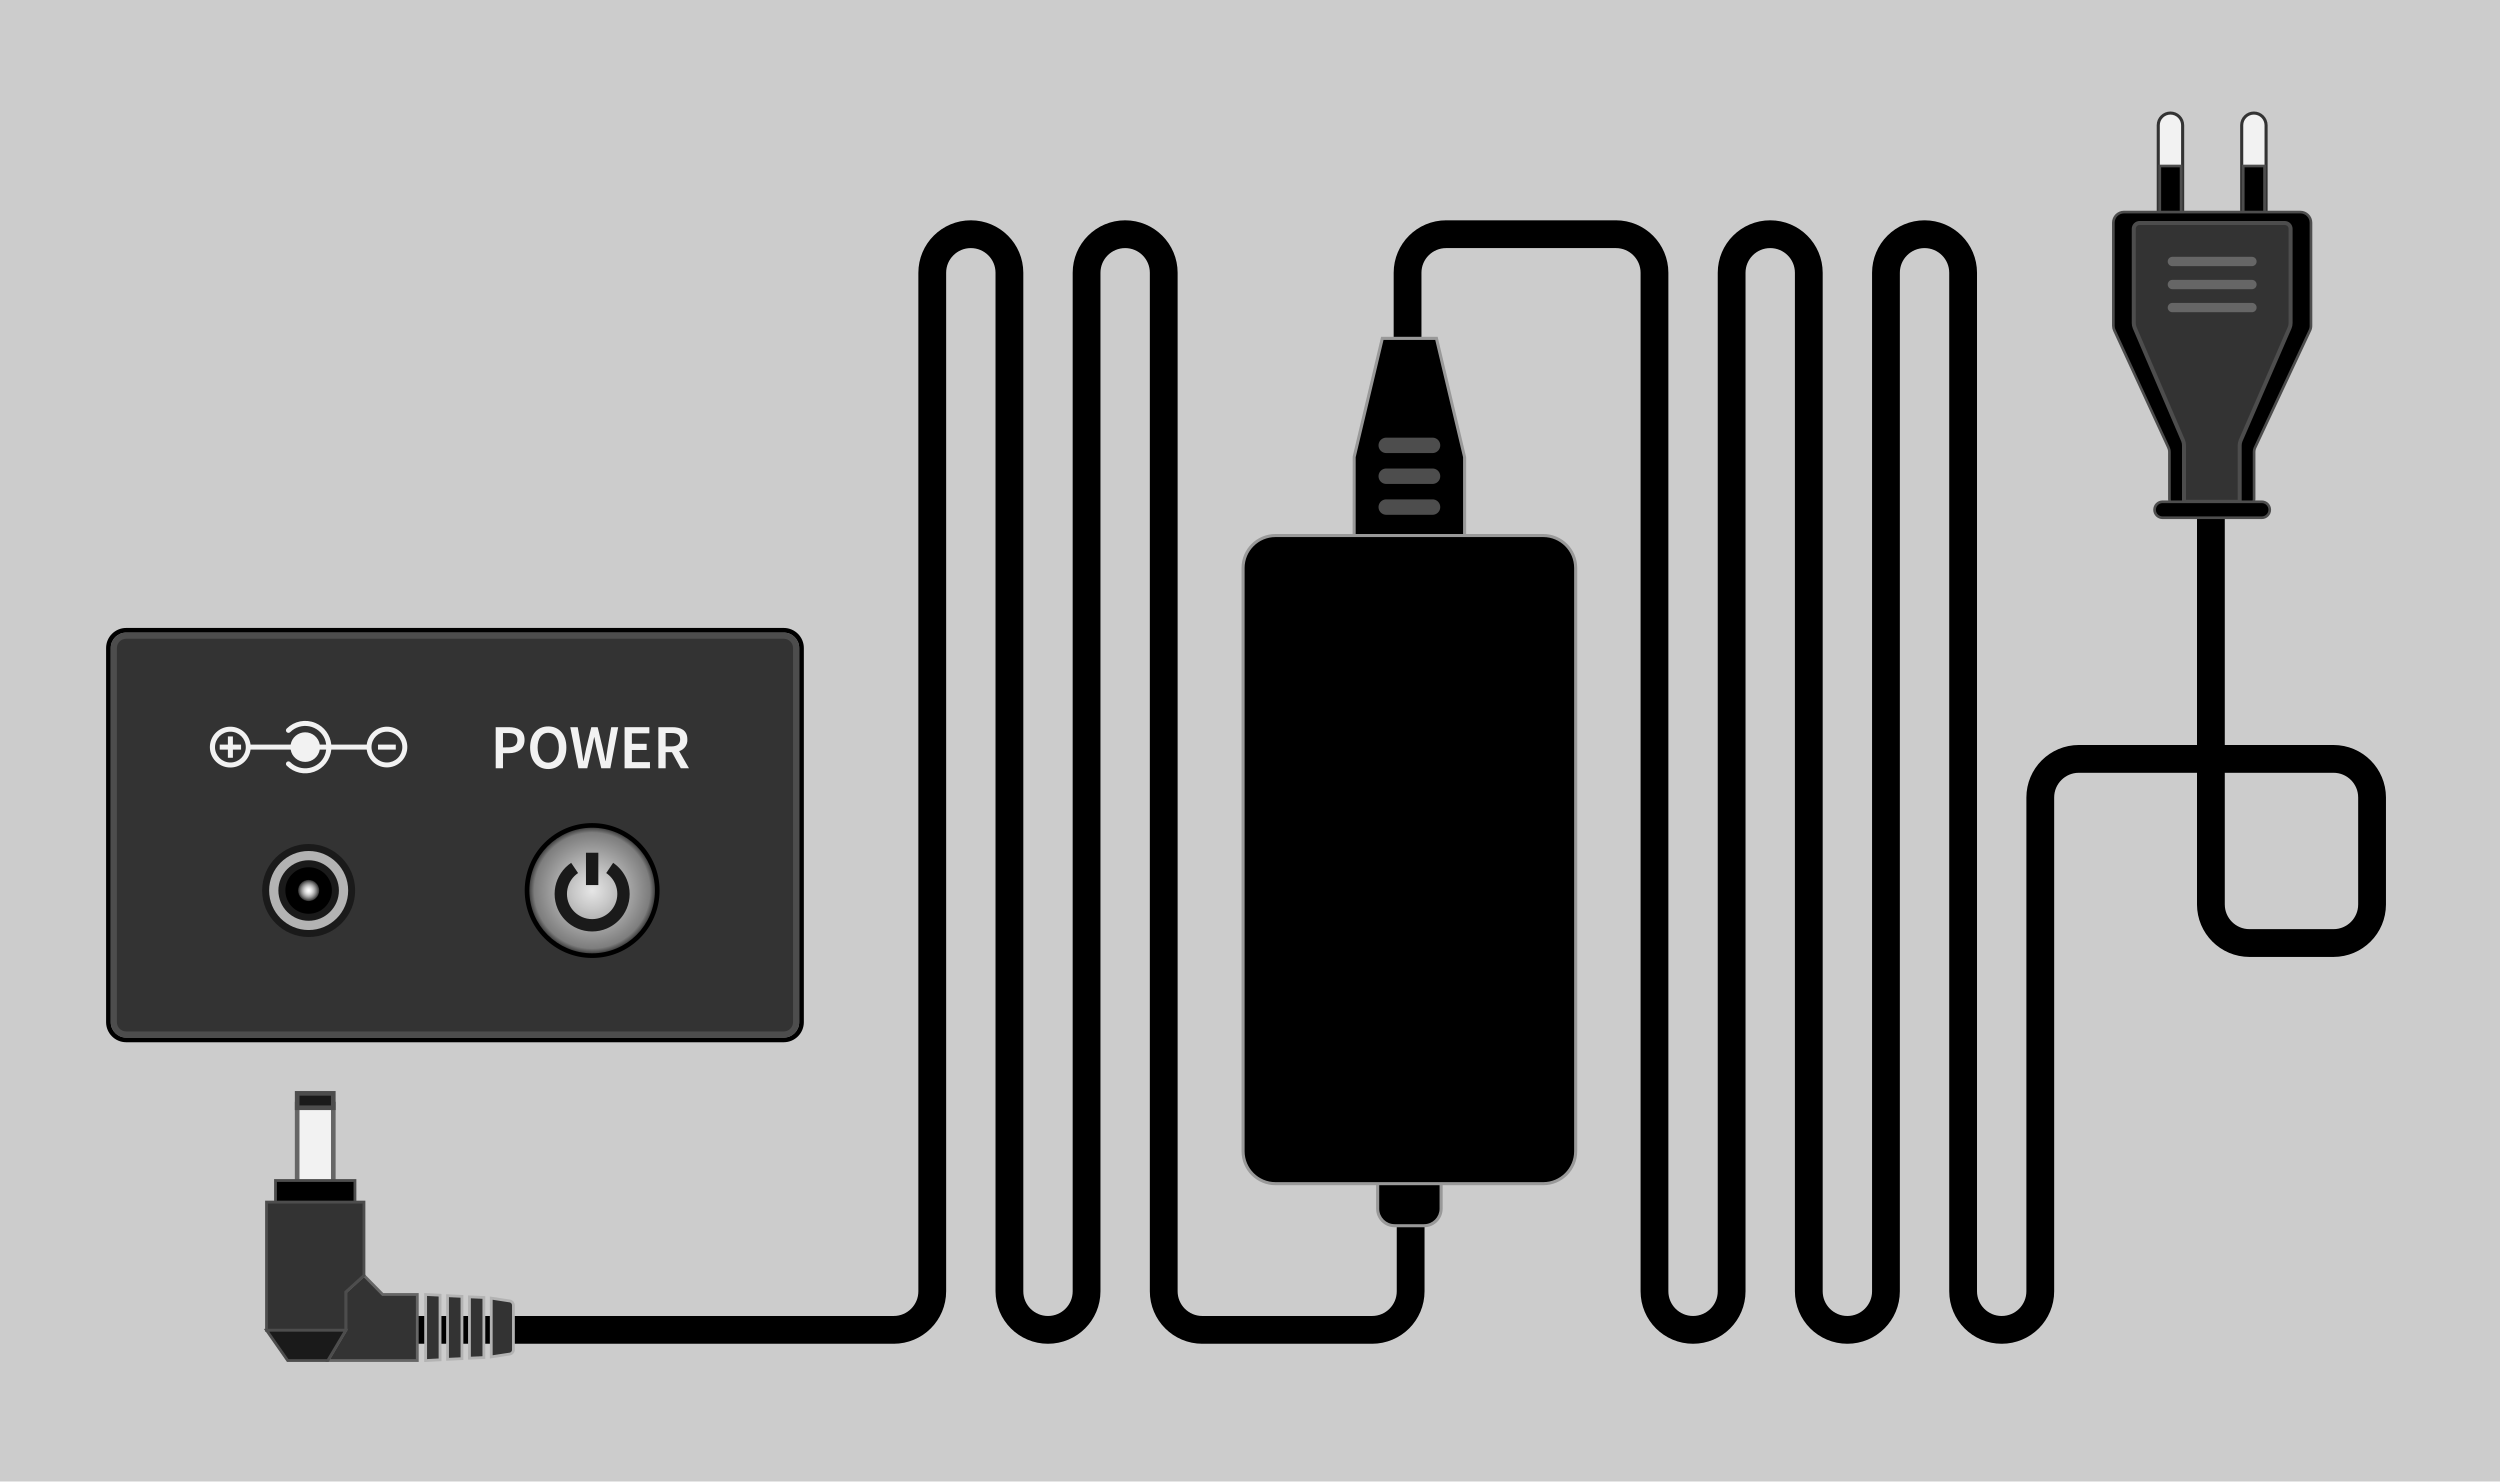
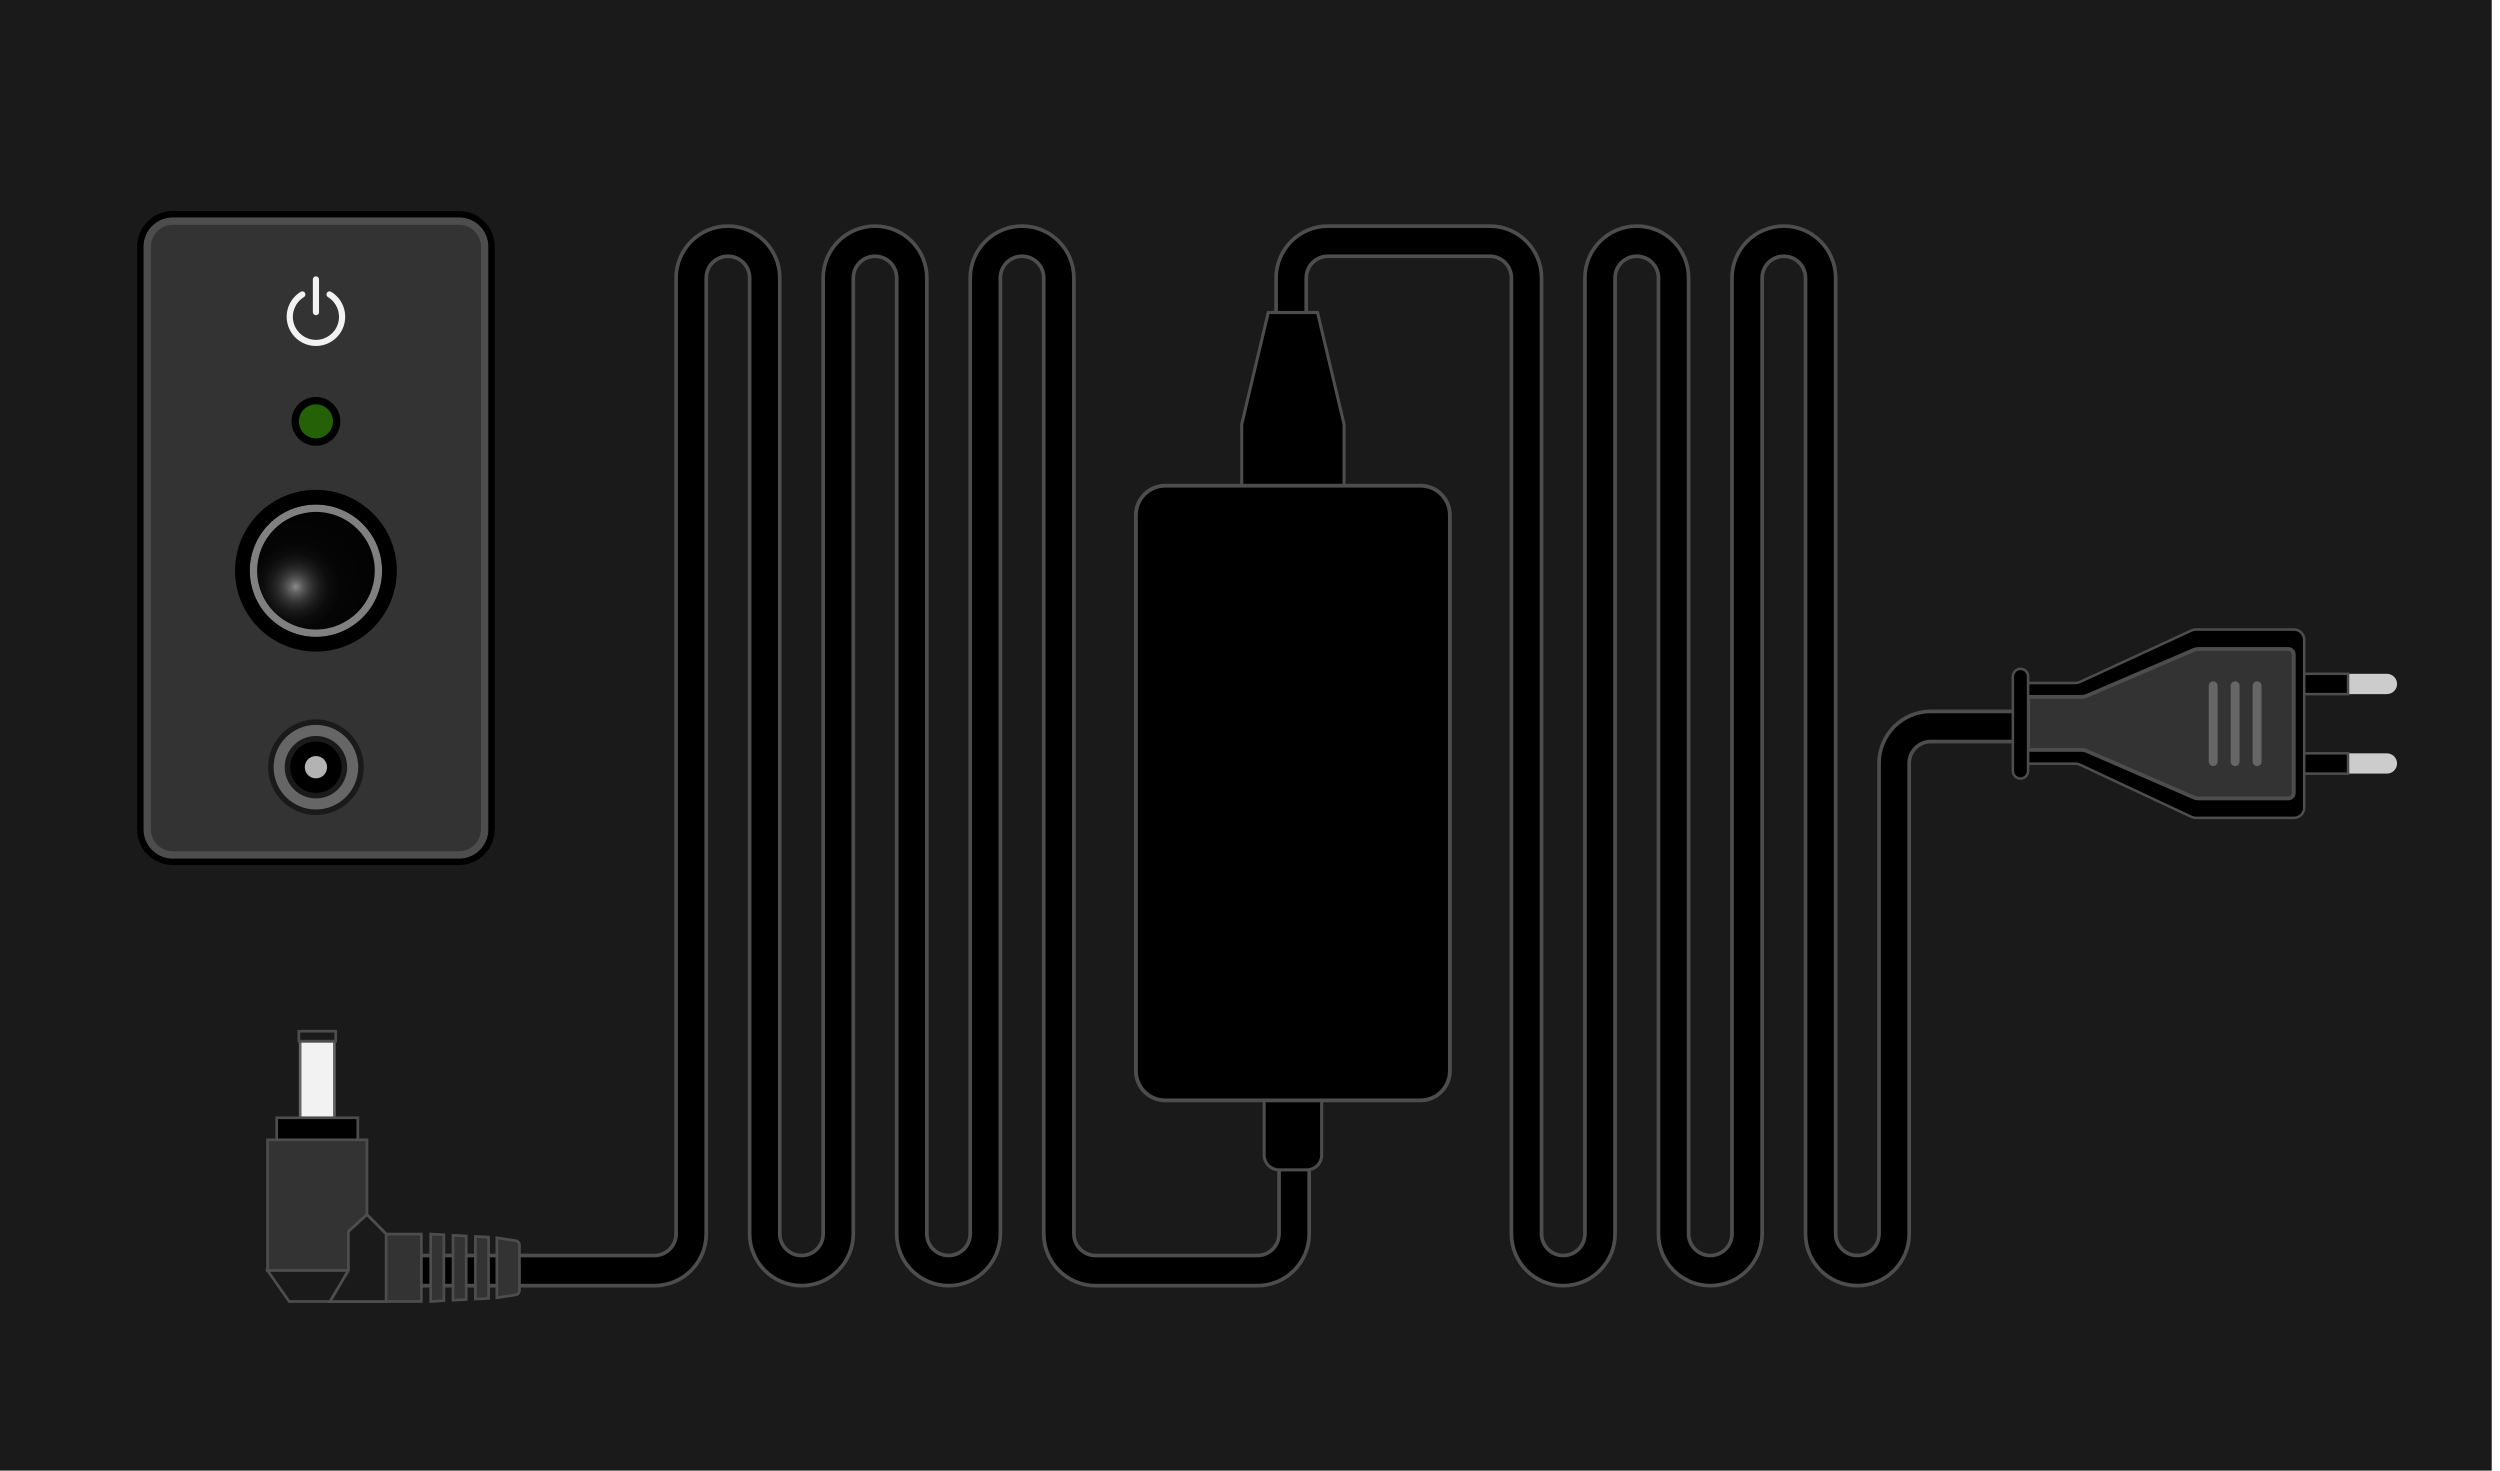
- <svg xmlns="http://www.w3.org/2000/svg" viewBox="0 0 162 96">
+ <svg xmlns="http://www.w3.org/2000/svg" viewBox="0 0 170 100">
  <defs>
-     <radialGradient id="a" cx="20" cy="57.705" r="0.686" gradientUnits="userSpaceOnUse">
-       <stop offset="0" stop-color="#fff" />
-       <stop offset="0.109" stop-color="#f9f9f9" />
-       <stop offset="0.249" stop-color="#e9e9e9" />
-       <stop offset="0.407" stop-color="#cfcfcf" />
-       <stop offset="0.577" stop-color="#aaa" />
-       <stop offset="0.757" stop-color="#7a7a7a" />
-       <stop offset="0.943" stop-color="#414141" />
-       <stop offset="1" stop-color="#2e2e2e" />
-     </radialGradient>
-     <radialGradient id="b" cx="38.371" cy="57.705" r="4.22" gradientUnits="userSpaceOnUse">
-       <stop offset="0" stop-color="#e6e6e6" />
-       <stop offset="0.284" stop-color="#c8c8c8" />
-       <stop offset="0.889" stop-color="#7d7d7d" />
-       <stop offset="1" stop-color="#262626" />
+     <radialGradient id="a" cx="20.107" cy="39.902" r="4.765" gradientTransform="translate(0 0.00119)" gradientUnits="userSpaceOnUse">
+       <stop offset="0" stop-color="#8c8c8c" />
+       <stop offset="0.023" stop-color="#7f7f7f" />
+       <stop offset="0.092" stop-color="#5e5e5e" />
+       <stop offset="0.169" stop-color="#424242" />
+       <stop offset="0.255" stop-color="#2b2b2b" />
+       <stop offset="0.354" stop-color="#191919" />
+       <stop offset="0.472" stop-color="#0c0c0c" />
+       <stop offset="0.631" stop-color="#050505" />
+       <stop offset="1" stop-color="#030303" />
    </radialGradient>
  </defs>
-   <rect width="162" height="96" fill="#ccc" />
-   <rect x="7.375" y="41.191" width="44.213" height="25.846" rx="0.8" ry="0.8" fill="#333" />
-   <path d="M50.789,41.391a.601.601,0,0,1,.6.6v24.246a.601.601,0,0,1-.6.6H8.175a.601.601,0,0,1-.6-.6v-24.246a.601.601,0,0,1,.6-.6H50.789m0-.4H8.175a1,1,0,0,0-1,1v24.246a1,1,0,0,0,1,1H50.789a1,1,0,0,0,1-1v-24.246a1,1,0,0,0-1-1Z" fill="#4d4d4d" />
-   <path d="M50.789,40.991a1,1,0,0,1,1,1v24.246a1,1,0,0,1-1,1H8.175a1,1,0,0,1-1-1v-24.246a1,1,0,0,1,1-1H50.789m0-.3H8.175a1.301,1.301,0,0,0-1.3,1.3v24.246a1.301,1.301,0,0,0,1.3,1.3H50.789a1.301,1.301,0,0,0,1.3-1.3v-24.246a1.301,1.301,0,0,0-1.3-1.3Z" />
-   <circle cx="20" cy="57.705" r="2.261" />
-   <circle cx="20" cy="57.705" r="2.261" fill="none" stroke="#1a1a1a" stroke-miterlimit="10" stroke-width="1.506" />
-   <circle cx="20" cy="57.705" r="2.261" fill="none" stroke="#b3b3b3" stroke-miterlimit="10" stroke-width="0.6" />
-   <circle cx="20" cy="57.705" r="0.686" fill="url(#a)" />
-   <path d="M22.51,86.176H57.91a2.5,2.5,0,0,0,2.5-2.5v-66a2.5,2.5,0,0,1,2.5-2.5h0a2.5,2.5,0,0,1,2.5,2.5v66a2.5,2.5,0,0,0,2.5,2.5h0a2.5,2.5,0,0,0,2.5-2.5v-66a2.5,2.5,0,0,1,2.5-2.5h0a2.5,2.5,0,0,1,2.5,2.5v66a2.5,2.5,0,0,0,2.5,2.5h11a2.5,2.5,0,0,0,2.5-2.5v-5.5" fill="none" stroke="#4d4d4d" stroke-miterlimit="10" stroke-width="1.7" />
-   <path d="M22.51,86.176H57.91a2.5,2.5,0,0,0,2.5-2.5v-66a2.5,2.5,0,0,1,2.5-2.5h0a2.5,2.5,0,0,1,2.5,2.5v66a2.5,2.5,0,0,0,2.5,2.5h0a2.5,2.5,0,0,0,2.5-2.5v-66a2.5,2.5,0,0,1,2.5-2.5h0a2.5,2.5,0,0,1,2.5,2.5v66a2.5,2.5,0,0,0,2.5,2.5h11a2.5,2.5,0,0,0,2.5-2.5v-5.5" fill="none" stroke="#000" stroke-miterlimit="10" stroke-width="1.8" />
-   <path d="M91.21,27.176v-9.5a2.5,2.5,0,0,1,2.5-2.5h11a2.5,2.5,0,0,1,2.5,2.5v66a2.5,2.5,0,0,0,2.5,2.5h0a2.5,2.5,0,0,0,2.5-2.5v-66a2.5,2.5,0,0,1,2.5-2.5h0a2.5,2.5,0,0,1,2.5,2.5v66a2.5,2.5,0,0,0,2.5,2.5h0a2.5,2.5,0,0,0,2.5-2.5v-66a2.5,2.5,0,0,1,2.5-2.5h0a2.5,2.5,0,0,1,2.5,2.5v66a2.5,2.5,0,0,0,2.5,2.5h0a2.5,2.5,0,0,0,2.5-2.5V51.676a2.5,2.5,0,0,1,2.5-2.5h16.5a2.5,2.5,0,0,1,2.5,2.5v6.933a2.5,2.5,0,0,1-2.5,2.5h-5.444a2.5,2.5,0,0,1-2.5-2.5V33.033" fill="none" stroke="#4d4d4d" stroke-miterlimit="10" stroke-width="1.7" />
-   <path d="M91.21,27.176v-9.5a2.5,2.5,0,0,1,2.5-2.5h11a2.5,2.5,0,0,1,2.5,2.5v66a2.5,2.5,0,0,0,2.5,2.5h0a2.5,2.5,0,0,0,2.5-2.5v-66a2.5,2.5,0,0,1,2.5-2.5h0a2.5,2.5,0,0,1,2.5,2.5v66a2.5,2.5,0,0,0,2.5,2.5h0a2.5,2.5,0,0,0,2.5-2.5v-66a2.5,2.5,0,0,1,2.5-2.5h0a2.5,2.5,0,0,1,2.5,2.5v66a2.5,2.5,0,0,0,2.5,2.5h0a2.5,2.5,0,0,0,2.5-2.5V51.676a2.5,2.5,0,0,1,2.5-2.5h16.5a2.5,2.5,0,0,1,2.5,2.5v6.933a2.5,2.5,0,0,1-2.5,2.5h-5.444a2.5,2.5,0,0,1-2.5-2.5V33.033" fill="none" stroke="#000" stroke-miterlimit="10" stroke-width="1.8" />
-   <path d="M90.371,67.777H92.284a1.1,1.1,0,0,1,1.1,1.1v9.449a1.1,1.1,0,0,1-1.1,1.1h-1.913a1.1,1.1,0,0,1-1.1-1.1V68.877A1.1,1.1,0,0,1,90.371,67.777Z" />
-   <path d="M92.284,67.877a1,1,0,0,1,1,1V78.326a1,1,0,0,1-1,1H90.372a1,1,0,0,1-1-1v-9.449a1,1,0,0,1,1-1h1.912m0-.2H90.372a1.201,1.201,0,0,0-1.2,1.2V78.326a1.201,1.201,0,0,0,1.2,1.2h1.912a1.201,1.201,0,0,0,1.2-1.2v-9.449a1.201,1.201,0,0,0-1.2-1.2Z" fill="#999" />
-   <polygon points="87.748 35.438 87.748 29.628 89.574 21.926 93.081 21.926 94.905 29.604 94.908 35.438 87.748 35.438" />
-   <path d="M93.002,22.026l1.805,7.602V35.339H87.848V29.628L89.653,22.026h3.35m.158-.2h-3.666l-.036.154-1.805,7.602L87.648,35.339v.2h7.359V29.628l-1.81-7.648-.036-.154Z" fill="#999" />
-   <path d="M82.651,34.703h17.353a2.1,2.1,0,0,1,2.1,2.1V74.602a2.1,2.1,0,0,1-2.1,2.1H82.651a2.1,2.1,0,0,1-2.1-2.1V36.802A2.1,2.1,0,0,1,82.651,34.703Z" />
-   <path d="M100.004,34.803a2,2,0,0,1,2,2V74.602a2,2,0,0,1-2,2H82.651a2,2,0,0,1-2-2V36.803a2,2,0,0,1,2-2H100.004m0-.2H82.651a2.203,2.203,0,0,0-2.2,2.2V74.602a2.203,2.203,0,0,0,2.2,2.2H100.004a2.203,2.203,0,0,0,2.2-2.2V36.803a2.203,2.203,0,0,0-2.2-2.2Z" fill="#999" />
-   <path d="M139.854,18.362V8.116a.79.79,0,0,1,1.581,0V18.362Z" fill="#f2f2f2" />
-   <path d="M140.645,7.426a.69.69,0,0,1,.69.69V18.263h-1.38V8.116a.69.69,0,0,1,.69-.69m0-.2a.891.891,0,0,0-.89.89V18.463h1.78V8.116a.891.891,0,0,0-.89-.89Z" fill="#333" />
-   <path d="M145.262,18.362V8.116a.79.79,0,0,1,1.58,0V18.362Z" fill="#f2f2f2" />
-   <path d="M146.052,7.426a.69.69,0,0,1,.69.69V18.263h-1.38V8.116a.69.69,0,0,1,.69-.69m0-.2a.891.891,0,0,0-.89.89V18.463H146.942V8.116a.891.891,0,0,0-.89-.89Z" fill="#333" />
-   <rect x="136.892" y="13.82" width="7.505" height="1.38" transform="translate(126.1344 155.1549) rotate(-90)" stroke="#4d4d4d" stroke-miterlimit="10" stroke-width="0.173" />
-   <rect x="142.299" y="13.82" width="7.505" height="1.38" transform="translate(131.5418 160.5622) rotate(-90)" stroke="#4d4d4d" stroke-miterlimit="10" stroke-width="0.173" />
-   <path d="M145.376,33.033H141.268a.69.69,0,0,1-.69-.69V29.289a.69.69,0,0,0-.076-.315l-3.481-7.543a.69.69,0,0,1-.076-.315V14.432a.69.69,0,0,1,.69-.69h11.426a.69.69,0,0,1,.69.69V21.115a.69.69,0,0,1-.078.318l-3.53,7.54a.69.69,0,0,0-.078.318V32.343A.69.69,0,0,1,145.376,33.033Z" stroke="#4d4d4d" stroke-miterlimit="10" stroke-width="0.173" />
-   <path d="M141.523,32.515V28.856a.792.792,0,0,0-.06-.305L138.327,21.237a.792.792,0,0,1-.06-.305V14.823a.379.379,0,0,1,.384-.373h9.396a.379.379,0,0,1,.384.373V20.93a.791.791,0,0,1-.062.309l-3.175,7.311a.791.791,0,0,0-.062.309v3.658Z" fill="#333" stroke="#4d4d4d" stroke-miterlimit="10" stroke-width="0.259" />
-   <line x1="140.77" y1="19.93" x2="145.926" y2="19.93" fill="none" stroke="#666" stroke-linecap="round" stroke-miterlimit="10" stroke-width="0.604" />
-   <line x1="140.77" y1="18.437" x2="145.926" y2="18.437" fill="none" stroke="#666" stroke-linecap="round" stroke-miterlimit="10" stroke-width="0.604" />
-   <line x1="140.77" y1="16.944" x2="145.926" y2="16.944" fill="none" stroke="#666" stroke-linecap="round" stroke-miterlimit="10" stroke-width="0.604" />
-   <rect x="142.831" y="29.301" width="1.035" height="7.464" rx="0.517" ry="0.517" transform="translate(110.3152 176.3812) rotate(-90)" stroke="#4d4d4d" stroke-miterlimit="10" stroke-width="0.173" />
-   <rect x="19.256" y="71.545" width="2.342" height="5.225" fill="#f2f2f2" stroke="#666" stroke-miterlimit="10" stroke-width="0.3" />
-   <rect x="19.256" y="70.849" width="2.342" height="0.934" fill="#1a1a1a" stroke="#4d4d4d" stroke-miterlimit="10" stroke-width="0.3" />
-   <rect x="17.852" y="76.497" width="5.149" height="2.798" stroke="#4d4d4d" stroke-miterlimit="10" stroke-width="0.182" />
-   <polygon points="27.04 83.882 24.798 83.882 23.584 82.648 22.405 83.72 22.405 86.201 21.239 88.164 27.04 88.164 27.04 85.045 27.04 83.882" fill="#333" stroke="#666" stroke-miterlimit="10" stroke-width="0.182" />
-   <polygon points="22.405 86.201 22.405 83.72 23.584 82.648 23.584 77.896 20.427 77.896 17.27 77.896 17.27 86.201 22.405 86.201" fill="#333" stroke="#4d4d4d" stroke-miterlimit="10" stroke-width="0.182" />
-   <polygon points="29.935 84.005 29.935 88.041 29.001 88.084 29.001 83.962 29.935 84.005" fill="#333" stroke="#b3b3b3" stroke-miterlimit="10" stroke-width="0.182" />
-   <polygon points="28.515 83.929 28.515 88.117 27.581 88.164 27.581 83.882 28.515 83.929" fill="#333" stroke="#b3b3b3" stroke-miterlimit="10" stroke-width="0.182" />
-   <polygon points="31.355 84.076 31.355 87.97 30.421 88.01 30.421 84.036 31.355 84.076" fill="#333" stroke="#b3b3b3" stroke-miterlimit="10" stroke-width="0.182" />
-   <path d="M33.27,84.59v2.865a.286.286,0,0,1-.271.292l-1.166.179V84.119l1.166.179A.286.286,0,0,1,33.27,84.59Z" fill="#333" stroke="#b3b3b3" stroke-miterlimit="10" stroke-width="0.182" />
-   <polygon points="17.27 86.201 18.643 88.164 21.239 88.164 22.405 86.201 17.27 86.201" fill="#1a1a1a" stroke="#4d4d4d" stroke-miterlimit="10" stroke-width="0.182" />
-   <path d="M32.121,47.121H32.96c.591,0,1.031.203,1.031.822,0,.591-.44.864-1.014.864h-.383v.978h-.472Zm.819,1.308c.395,0,.586-.159.586-.485,0-.334-.208-.443-.603-.443h-.33v.929Z" fill="#f2f2f2" />
-   <path d="M34.351,48.44c0-.859.48-1.368,1.173-1.368.697,0,1.177.509,1.177,1.368,0,.864-.48,1.394-1.177,1.394C34.832,49.834,34.351,49.305,34.351,48.44Zm1.862,0c0-.595-.269-.957-.688-.957-.42,0-.688.362-.688.957,0,.6.269.982.688.982C35.944,49.423,36.213,49.04,36.213,48.44Z" fill="#f2f2f2" />
-   <path d="M36.952,47.121h.485l.232,1.344c.044.285.089.57.13.852h.016c.057-.281.114-.57.175-.852l.326-1.344H38.728l.326,1.344c.061.277.118.566.179.852h.016c.041-.285.085-.57.126-.852l.232-1.344h.452l-.509,2.664h-.587l-.33-1.401c-.045-.208-.085-.411-.118-.615H38.5c-.037.204-.078.407-.123.615l-.322,1.401h-.574Z" fill="#f2f2f2" />
-   <path d="M40.473,47.121h1.605v.398H40.945v.681h.958v.399h-.958v.786h1.173v.399h-1.645Z" fill="#f2f2f2" />
-   <path d="M42.662,47.121h.9c.554,0,.978.195.978.79a.746.746,0,0,1-.53.762l.636,1.112h-.53l-.574-1.043h-.408v1.043h-.472Zm.851,1.246c.363,0,.562-.154.562-.456,0-.306-.2-.411-.562-.411h-.379v.867Z" fill="#f2f2f2" />
-   <path d="M38.371,61.925a4.22,4.22,0,1,1,4.22-4.22A4.225,4.225,0,0,1,38.371,61.925Z" fill="url(#b)" />
-   <path d="M38.371,53.636a4.07,4.07,0,1,1-4.07,4.07,4.07,4.07,0,0,1,4.07-4.07m0-.3a4.37,4.37,0,1,0,4.37,4.37,4.375,4.375,0,0,0-4.37-4.37Z" />
-   <path d="M39.507,56.243a2.038,2.038,0,0,1,.736.894,2.017,2.017,0,0,1,.118.381,2.052,2.052,0,0,1,0,.819,2.02,2.02,0,0,1-.306.727,2.038,2.038,0,0,1-.894.736,2.016,2.016,0,0,1-.381.118,2.052,2.052,0,0,1-.819,0,2.021,2.021,0,0,1-.727-.306,2.038,2.038,0,0,1-.736-.894,2.017,2.017,0,0,1-.118-.381,2.052,2.052,0,0,1,0-.819,2.021,2.021,0,0,1,.306-.727,2.043,2.043,0,0,1,.549-.549" fill="none" stroke="#1a1a1a" stroke-miterlimit="10" stroke-width="0.8" />
-   <line x1="38.371" y1="57.352" x2="38.371" y2="55.257" fill="none" stroke="#1a1a1a" stroke-miterlimit="10" stroke-width="0.8" />
-   <path d="M25.071,47.089a1.321,1.321,0,0,0-1.307,1.161H21.468a1.699,1.699,0,0,0-1.029-1.402,1.696,1.696,0,0,0-1.862.364.162.162,0,1,0,.23.23,1.374,1.374,0,0,1,2.236.436,1.356,1.356,0,0,1,.092.372h-.414a.957.957,0,0,0-1.887,0H16.236a1.323,1.323,0,1,0,0,.325h2.598a.957.957,0,0,0,1.887,0H21.135a1.356,1.356,0,0,1-.092.372,1.373,1.373,0,0,1-2.236.437.162.162,0,0,0-.23.23,1.697,1.697,0,0,0,2.891-1.038h2.296A1.32,1.32,0,1,0,25.071,47.089ZM14.93,49.41a.998.998,0,1,1,.998-.998A.998.998,0,0,1,14.93,49.41Zm10.142,0a.998.998,0,1,1,.998-.998A.998.998,0,0,1,25.071,49.41Z" fill="#f2f2f2" />
-   <rect x="24.495" y="48.25" width="1.152" height="0.325" fill="#f2f2f2" />
-   <polygon points="15.092 47.721 14.767 47.721 14.767 48.25 14.239 48.25 14.239 48.575 14.767 48.575 14.767 49.103 15.092 49.103 15.092 48.575 15.621 48.575 15.621 48.25 15.092 48.25 15.092 47.721" fill="#f2f2f2" />
-   <line x1="89.828" y1="32.859" x2="92.828" y2="32.859" fill="none" stroke="#4d4d4d" stroke-linecap="round" stroke-miterlimit="10" />
-   <line x1="89.828" y1="30.859" x2="92.828" y2="30.859" fill="none" stroke="#4d4d4d" stroke-linecap="round" stroke-miterlimit="10" />
-   <line x1="89.828" y1="28.859" x2="92.828" y2="28.859" fill="none" stroke="#4d4d4d" stroke-linecap="round" stroke-miterlimit="10" />
+   <rect x="-0.563" width="170" height="100" fill="#1a1a1a" />
+   <rect x="10.006" y="15.031" width="22.955" height="43.109" rx="1.744" ry="1.744" fill="#333" />
+   <path d="M31.217,15.287a1.49,1.49,0,0,1,1.489,1.489V56.396a1.49,1.49,0,0,1-1.489,1.489H11.75A1.49,1.49,0,0,1,10.261,56.396V16.776A1.49,1.49,0,0,1,11.75,15.287H31.217m0-.511H11.75a2,2,0,0,0-2,2V56.396a2,2,0,0,0,2,2H31.217a2,2,0,0,0,2-2V16.776a2,2,0,0,0-2-2Z" fill="#4d4d4d" />
+   <path d="M31.217,14.776a2,2,0,0,1,2,2V56.396a2,2,0,0,1-2,2H11.75a2,2,0,0,1-2-2V16.776a2,2,0,0,1,2-2H31.217m0-.426H11.75a2.429,2.429,0,0,0-2.426,2.426V56.396a2.429,2.429,0,0,0,2.426,2.426H31.217a2.429,2.429,0,0,0,2.426-2.426V16.776a2.429,2.429,0,0,0-2.426-2.426Z" />
+   <circle cx="21.483" cy="52.17" r="2.5" />
+   <circle cx="21.483" cy="52.17" r="2.5" fill="none" stroke="#1a1a1a" stroke-miterlimit="10" stroke-width="1.506" />
+   <circle cx="21.483" cy="52.17" r="2.5" fill="none" stroke="#666" stroke-miterlimit="10" stroke-width="0.753" />
+   <circle cx="21.483" cy="38.809" r="4.25" fill="url(#a)" />
+   <path d="M21.483,34.809a4,4,0,1,1-4,4,4.004,4.004,0,0,1,4-4m0-.5a4.5,4.5,0,1,0,4.5,4.5,4.5,4.5,0,0,0-4.5-4.5Z" fill="gray" />
+   <path d="M21.483,34.309a4.5,4.5,0,1,1-4.5,4.5,4.5,4.5,0,0,1,4.5-4.5m0-1a5.5,5.5,0,1,0,5.5,5.5,5.506,5.506,0,0,0-5.5-5.5Z" />
+   <circle cx="21.483" cy="28.654" r="1.41" fill="#256107" />
+   <path d="M21.483,27.493a1.16,1.16,0,1,1-1.16,1.16,1.161,1.161,0,0,1,1.16-1.16m0-.5a1.66,1.66,0,1,0,1.66,1.66,1.66,1.66,0,0,0-1.66-1.66Z" />
+   <circle cx="21.483" cy="52.17" r="0.759" fill="#b3b3b3" />
+   <path d="M21.483,21.434A.21.21,0,0,1,21.273,21.224V19a.21.21,0,1,1,.421,0V21.224A.21.21,0,0,1,21.483,21.434Z" fill="#f2f2f2" />
+   <path d="M21.483,23.526a1.986,1.986,0,0,1-1.035-3.683.21.21,0,1,1,.22.359,1.569,1.569,0,1,0,1.631,0,.21.21,0,0,1,.22-.359,1.986,1.986,0,0,1-1.035,3.683Z" fill="#f2f2f2" />
+   <path d="M28,86.4H44.5A2.5,2.5,0,0,0,47,83.9v-65a2.5,2.5,0,0,1,2.5-2.5h0A2.5,2.5,0,0,1,52,18.9v65a2.5,2.5,0,0,0,2.5,2.5h0A2.5,2.5,0,0,0,57,83.9v-65a2.5,2.5,0,0,1,2.5-2.5h0A2.5,2.5,0,0,1,62,18.9v65a2.5,2.5,0,0,0,2.5,2.5h0A2.5,2.5,0,0,0,67,83.9v-65a2.5,2.5,0,0,1,2.5-2.5h0A2.5,2.5,0,0,1,72,18.9v65a2.5,2.5,0,0,0,2.5,2.5h11A2.5,2.5,0,0,0,88,83.9V76.4" fill="none" stroke="#4d4d4d" stroke-miterlimit="10" stroke-width="2.3" />
+   <path d="M28,86.4H44.5A2.5,2.5,0,0,0,47,83.9v-65a2.5,2.5,0,0,1,2.5-2.5h0A2.5,2.5,0,0,1,52,18.9v65a2.5,2.5,0,0,0,2.5,2.5h0A2.5,2.5,0,0,0,57,83.9v-65a2.5,2.5,0,0,1,2.5-2.5h0A2.5,2.5,0,0,1,62,18.9v65a2.5,2.5,0,0,0,2.5,2.5h0A2.5,2.5,0,0,0,67,83.9v-65a2.5,2.5,0,0,1,2.5-2.5h0A2.5,2.5,0,0,1,72,18.9v65a2.5,2.5,0,0,0,2.5,2.5h11A2.5,2.5,0,0,0,88,83.9V76.4" fill="none" stroke="#000" stroke-miterlimit="10" stroke-width="1.8" />
+   <path d="M141.8,49.4H131.3a2.5,2.5,0,0,0-2.5,2.5V83.9a2.5,2.5,0,0,1-2.5,2.5h0a2.5,2.5,0,0,1-2.5-2.5v-65a2.5,2.5,0,0,0-2.5-2.5h0a2.5,2.5,0,0,0-2.5,2.5v65a2.5,2.5,0,0,1-2.5,2.5h0a2.5,2.5,0,0,1-2.5-2.5v-65a2.5,2.5,0,0,0-2.5-2.5h0a2.5,2.5,0,0,0-2.5,2.5v65a2.5,2.5,0,0,1-2.5,2.5h0a2.5,2.5,0,0,1-2.5-2.5v-65a2.5,2.5,0,0,0-2.5-2.5h-11a2.5,2.5,0,0,0-2.5,2.5v7.5" fill="none" stroke="#4d4d4d" stroke-miterlimit="10" stroke-width="2.3" />
+   <path d="M141.8,49.4H131.3a2.5,2.5,0,0,0-2.5,2.5V83.9a2.5,2.5,0,0,1-2.5,2.5h0a2.5,2.5,0,0,1-2.5-2.5v-65a2.5,2.5,0,0,0-2.5-2.5h0a2.5,2.5,0,0,0-2.5,2.5v65a2.5,2.5,0,0,1-2.5,2.5h0a2.5,2.5,0,0,1-2.5-2.5v-65a2.5,2.5,0,0,0-2.5-2.5h0a2.5,2.5,0,0,0-2.5,2.5v65a2.5,2.5,0,0,1-2.5,2.5h0a2.5,2.5,0,0,1-2.5-2.5v-65a2.5,2.5,0,0,0-2.5-2.5h-11a2.5,2.5,0,0,0-2.5,2.5v7.5" fill="none" stroke="#000" stroke-miterlimit="10" stroke-width="1.8" />
+   <rect x="85.961" y="68.101" width="3.912" height="11.449" rx="1" ry="1" transform="translate(175.8342 147.6509) rotate(-180)" stroke="#4d4d4d" stroke-miterlimit="10" stroke-width="0.209" />
+   <polygon points="86.242 21.25 89.592 21.25 91.397 28.852 91.397 33.563 84.437 33.563 84.437 28.852 86.242 21.25" stroke="#4d4d4d" stroke-miterlimit="10" stroke-width="0.209" />
+   <rect x="77.241" y="33.027" width="21.353" height="41.799" rx="2" ry="2" transform="translate(175.8342 107.8528) rotate(-180)" stroke="#4d4d4d" stroke-miterlimit="10" stroke-width="0.261" />
+   <path d="M162.31,47.199H152.163v-1.38H162.31a.69.69,0,0,1,.69.69h0A.69.69,0,0,1,162.31,47.199Z" fill="#ccc" />
+   <path d="M162.31,52.606H152.163v-1.38H162.31a.69.69,0,0,1,.69.69h0A.69.69,0,0,1,162.31,52.606Z" fill="#ccc" />
+   <rect x="152.163" y="45.819" width="7.505" height="1.38" stroke="#4d4d4d" stroke-miterlimit="10" stroke-width="0.173" />
+   <rect x="152.163" y="51.226" width="7.505" height="1.38" stroke="#4d4d4d" stroke-miterlimit="10" stroke-width="0.173" />
+   <path d="M137.393,51.239V47.132a.69.69,0,0,1,.69-.69h3.054a.69.69,0,0,0,.315-.076l7.543-3.481a.69.69,0,0,1,.315-.076h6.685a.69.69,0,0,1,.69.69V54.925a.69.69,0,0,1-.69.69h-6.683a.69.69,0,0,1-.318-.078l-7.54-3.53a.69.69,0,0,0-.318-.078H138.083A.69.69,0,0,1,137.393,51.239Z" stroke="#4d4d4d" stroke-miterlimit="10" stroke-width="0.173" />
+   <path d="M137.911,47.387h3.66a.792.792,0,0,0,.305-.06l7.313-3.136a.792.792,0,0,1,.305-.06h6.109a.379.379,0,0,1,.373.384V53.91a.379.379,0,0,1-.373.384H149.496a.791.791,0,0,1-.309-.062l-7.311-3.175a.791.791,0,0,0-.309-.062H137.911Z" fill="#333" stroke="#4d4d4d" stroke-miterlimit="10" stroke-width="0.259" />
+   <line x1="150.496" y1="46.634" x2="150.496" y2="51.79" fill="none" stroke="#666" stroke-linecap="round" stroke-miterlimit="10" stroke-width="0.604" />
+   <line x1="151.989" y1="46.634" x2="151.989" y2="51.79" fill="none" stroke="#666" stroke-linecap="round" stroke-miterlimit="10" stroke-width="0.604" />
+   <line x1="153.482" y1="46.634" x2="153.482" y2="51.79" fill="none" stroke="#666" stroke-linecap="round" stroke-miterlimit="10" stroke-width="0.604" />
+   <rect x="136.875" y="45.48" width="1.035" height="7.464" rx="0.517" ry="0.517" stroke="#4d4d4d" stroke-miterlimit="10" stroke-width="0.173" />
+   <rect x="20.411" y="70.797" width="2.326" height="5.413" fill="#f2f2f2" />
+   <path d="M22.646,70.888v5.231H20.502v-5.231h2.144m.182-.182H20.32v5.595h2.507V70.706Z" fill="#666" />
+   <rect x="20.32" y="70.123" width="2.507" height="0.675" fill="#1a1a1a" stroke="#4d4d4d" stroke-miterlimit="10" stroke-width="0.182" />
+   <rect x="18.817" y="76.008" width="5.513" height="2.996" stroke="#4d4d4d" stroke-miterlimit="10" stroke-width="0.182" />
+   <polygon points="28.654 83.915 26.254 83.915 24.954 82.594 23.692 83.742 23.692 86.398 22.444 88.5 28.654 88.5 28.654 85.161 28.654 83.915" fill="#333" stroke="#4d4d4d" stroke-miterlimit="10" stroke-width="0.182" />
+   <polygon points="23.692 86.398 23.692 83.742 24.954 82.594 24.954 77.506 21.574 77.506 18.193 77.506 18.193 86.398 23.692 86.398" fill="#333" stroke="#4d4d4d" stroke-miterlimit="10" stroke-width="0.182" />
+   <polygon points="31.703 84.047 31.703 88.368 30.806 88.414 30.806 84.001 31.703 84.047" fill="#333" stroke="#4d4d4d" stroke-miterlimit="10" stroke-width="0.182" />
+   <polygon points="30.183 83.965 30.183 88.45 29.286 88.5 29.286 83.915 30.183 83.965" fill="#333" stroke="#4d4d4d" stroke-miterlimit="10" stroke-width="0.182" />
+   <polygon points="33.223 84.123 33.223 88.293 32.326 88.335 32.326 84.081 33.223 84.123" fill="#333" stroke="#4d4d4d" stroke-miterlimit="10" stroke-width="0.182" />
+   <path d="M35.325,84.674v3.068a.307.307,0,0,1-.291.313l-1.249.192V84.169l1.249.192A.307.307,0,0,1,35.325,84.674Z" fill="#333" stroke="#4d4d4d" stroke-miterlimit="10" stroke-width="0.182" />
+   <polygon points="18.193 86.398 19.664 88.5 22.444 88.5 23.692 86.398 18.193 86.398" fill="#1a1a1a" stroke="#4d4d4d" stroke-miterlimit="10" stroke-width="0.182" />
+   <polygon points="24.954 82.594 23.692 83.742 23.692 86.398 22.444 88.5 26.254 88.5 26.254 83.915 24.954 82.594" fill="#1a1a1a" stroke="#4d4d4d" stroke-miterlimit="10" stroke-width="0.182" />
</svg>
